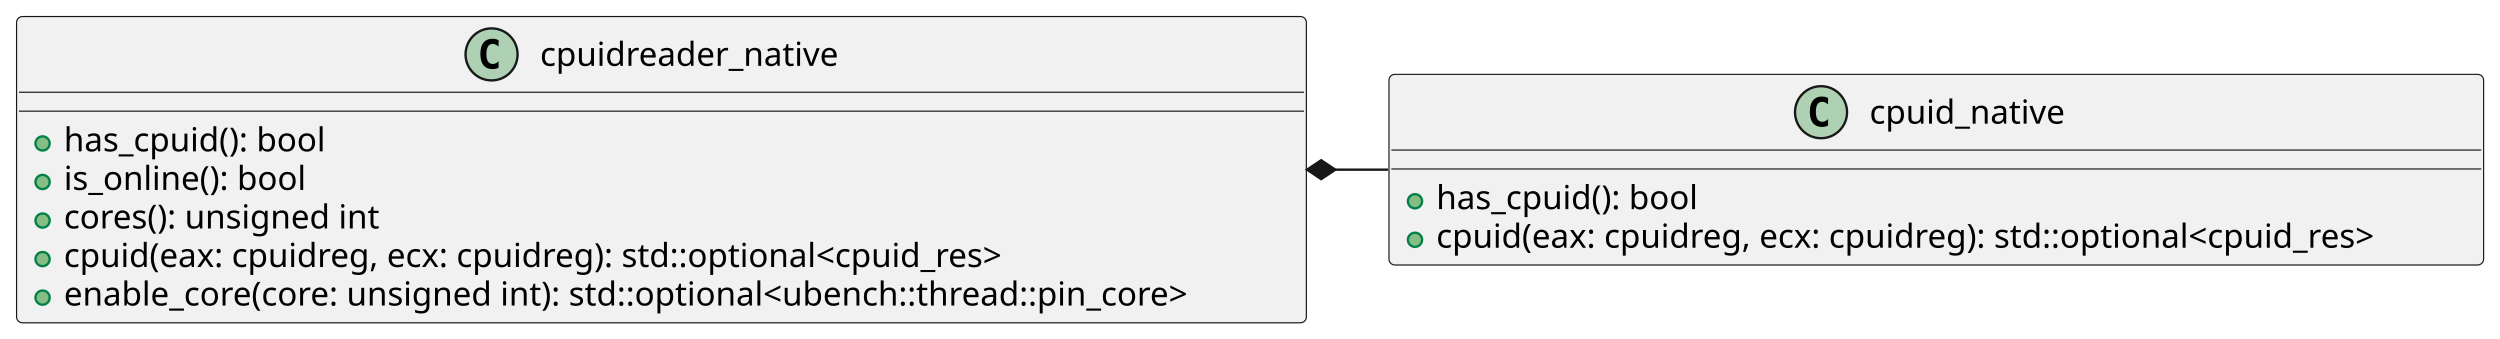
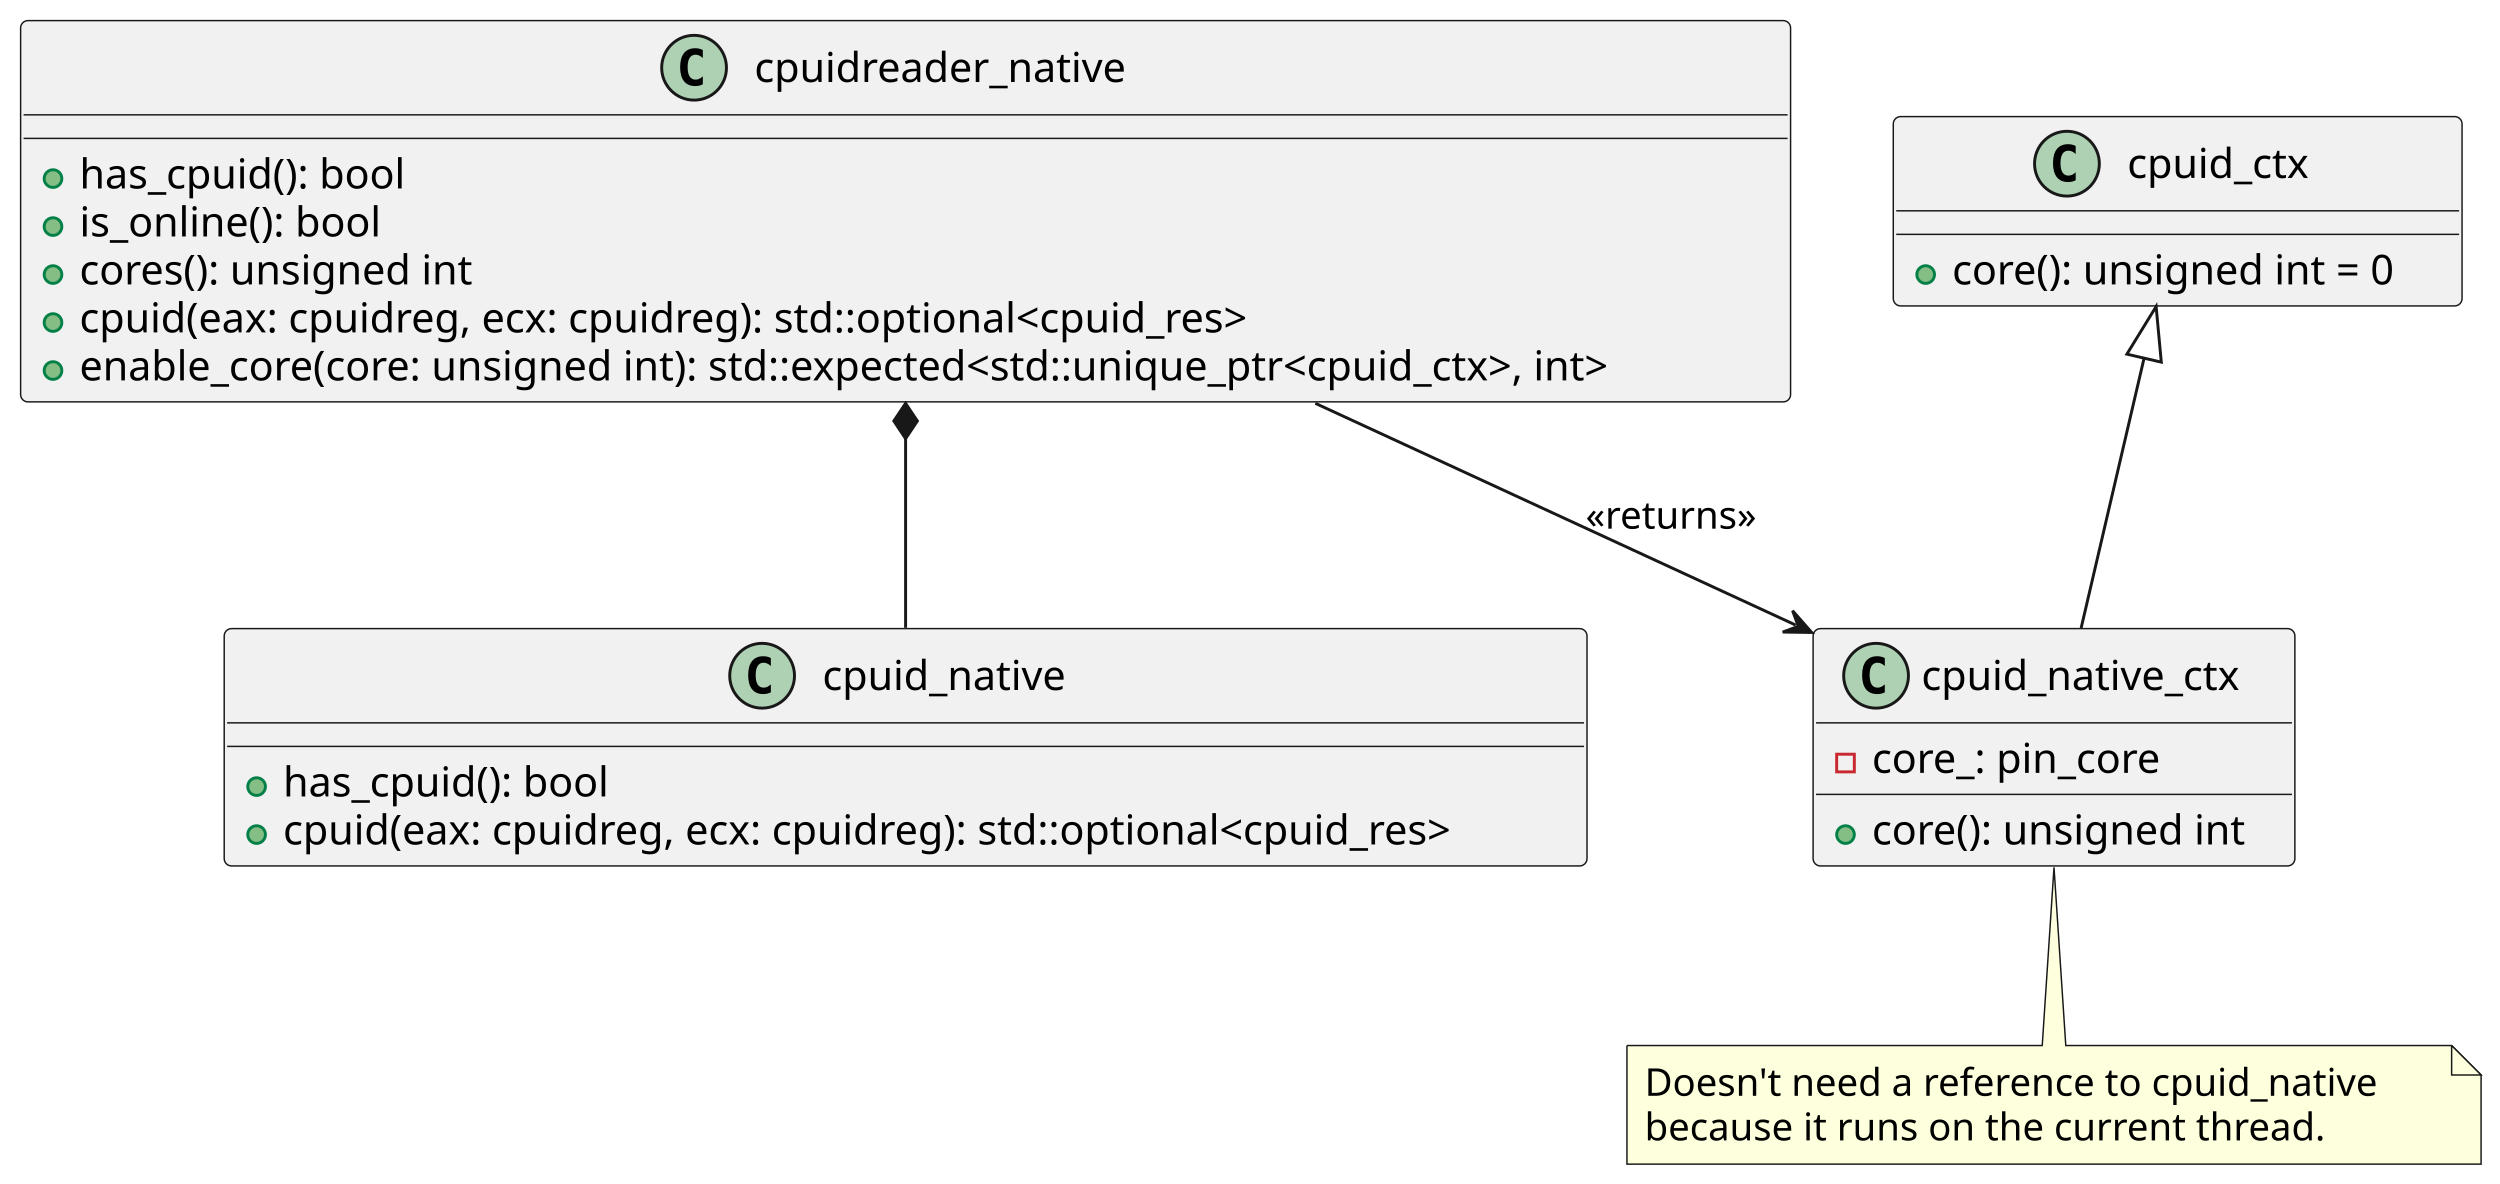
- <svg xmlns="http://www.w3.org/2000/svg" contentStyleType="text/css" data-diagram-type="CLASS" height="143px" preserveAspectRatio="none" style="width:1057px;height:143px;background:#FFFFFF;" version="1.1" viewBox="0 0 1057 143" width="1057px" zoomAndPan="magnify">
+ <svg xmlns="http://www.w3.org/2000/svg" contentStyleType="text/css" data-diagram-type="CLASS" height="402px" preserveAspectRatio="none" style="width:849px;height:402px;background:#FFFFFF;" version="1.1" viewBox="0 0 849 402" width="849px" zoomAndPan="magnify">
  <defs />
  <g>
    <g class="entity" data-entity="cpuid_native" data-source-line="1" data-uid="ent0002" id="entity_cpuid_native">
-       <rect fill="#F1F1F1" height="80.594" rx="2.5" ry="2.5" style="stroke:#181818;stroke-width:0.5;" width="462.81" x="587.26" y="31.44" />
-       <ellipse cx="769.933" cy="47.44" fill="#ADD1B2" rx="11" ry="11" style="stroke:#181818;stroke-width:1;" />
-       <path d="M772.902,53.081 Q772.324,53.377 771.683,53.518 Q771.043,53.674 770.34,53.674 Q767.84,53.674 766.511,52.034 Q765.199,50.377 765.199,47.252 Q765.199,44.127 766.511,42.471 Q767.84,40.815 770.34,40.815 Q771.043,40.815 771.683,40.971 Q772.34,41.127 772.902,41.424 L772.902,44.143 Q772.277,43.565 771.683,43.299 Q771.09,43.018 770.465,43.018 Q769.121,43.018 768.433,44.096 Q767.746,45.159 767.746,47.252 Q767.746,49.346 768.433,50.424 Q769.121,51.487 770.465,51.487 Q771.09,51.487 771.683,51.221 Q772.277,50.94 772.902,50.362 L772.902,53.081 Z " fill="#000000" />
-       <text fill="#000000" font-family="sans-serif" font-size="14" lengthAdjust="spacing" textLength="88.963" x="790.433" y="52.287">cpuid_native</text>
-       <line style="stroke:#181818;stroke-width:0.5;" x1="588.26" x2="1049.07" y1="63.44" y2="63.44" />
-       <line style="stroke:#181818;stroke-width:0.5;" x1="588.26" x2="1049.07" y1="71.44" y2="71.44" />
-       <ellipse cx="598.26" cy="85.088" fill="#84BE84" rx="3" ry="3" style="stroke:#038048;stroke-width:1;" />
-       <text fill="#000000" font-family="sans-serif" font-size="14" lengthAdjust="spacing" textLength="119.978" x="607.26" y="88.435">has_cpuid(): bool</text>
-       <ellipse cx="598.26" cy="101.385" fill="#84BE84" rx="3" ry="3" style="stroke:#038048;stroke-width:1;" />
-       <text fill="#000000" font-family="sans-serif" font-size="14" lengthAdjust="spacing" textLength="436.81" x="607.26" y="104.732">cpuid(eax: cpuidreg, ecx: cpuidreg): std::optional&lt;cpuid_res&gt;</text>
+       <rect fill="#F1F1F1" height="80.594" rx="2.5" ry="2.5" style="stroke:#181818;stroke-width:0.5;" width="462.81" x="76.14" y="213.48" />
+       <ellipse cx="258.813" cy="229.48" fill="#ADD1B2" rx="11" ry="11" style="stroke:#181818;stroke-width:1;" />
+       <path d="M261.782,235.121 Q261.204,235.417 260.563,235.558 Q259.923,235.714 259.22,235.714 Q256.72,235.714 255.392,234.074 Q254.079,232.417 254.079,229.292 Q254.079,226.167 255.392,224.511 Q256.72,222.855 259.22,222.855 Q259.923,222.855 260.563,223.011 Q261.22,223.167 261.782,223.464 L261.782,226.183 Q261.157,225.605 260.563,225.339 Q259.97,225.058 259.345,225.058 Q258.001,225.058 257.313,226.136 Q256.626,227.199 256.626,229.292 Q256.626,231.386 257.313,232.464 Q258.001,233.527 259.345,233.527 Q259.97,233.527 260.563,233.261 Q261.157,232.98 261.782,232.402 L261.782,235.121 Z " fill="#000000" />
+       <text fill="#000000" font-family="sans-serif" font-size="14" lengthAdjust="spacing" textLength="88.963" x="279.313" y="234.327">cpuid_native</text>
+       <line style="stroke:#181818;stroke-width:0.5;" x1="77.14" x2="537.95" y1="245.48" y2="245.48" />
+       <line style="stroke:#181818;stroke-width:0.5;" x1="77.14" x2="537.95" y1="253.48" y2="253.48" />
+       <ellipse cx="87.14" cy="267.128" fill="#84BE84" rx="3" ry="3" style="stroke:#038048;stroke-width:1;" />
+       <text fill="#000000" font-family="sans-serif" font-size="14" lengthAdjust="spacing" textLength="119.978" x="96.14" y="270.475">has_cpuid(): bool</text>
+       <ellipse cx="87.14" cy="283.425" fill="#84BE84" rx="3" ry="3" style="stroke:#038048;stroke-width:1;" />
+       <text fill="#000000" font-family="sans-serif" font-size="14" lengthAdjust="spacing" textLength="436.81" x="96.14" y="286.772">cpuid(eax: cpuidreg, ecx: cpuidreg): std::optional&lt;cpuid_res&gt;</text>
    </g>
-     <g class="entity" data-entity="cpuidreader_native" data-source-line="6" data-uid="ent0003" id="entity_cpuidreader_native">
-       <rect fill="#F1F1F1" height="129.484" rx="2.5" ry="2.5" style="stroke:#181818;stroke-width:0.5;" width="545.333" x="7" y="7" />
-       <ellipse cx="207.833" cy="23" fill="#ADD1B2" rx="11" ry="11" style="stroke:#181818;stroke-width:1;" />
-       <path d="M210.802,28.641 Q210.224,28.938 209.583,29.078 Q208.942,29.234 208.239,29.234 Q205.739,29.234 204.411,27.594 Q203.099,25.938 203.099,22.812 Q203.099,19.688 204.411,18.031 Q205.739,16.375 208.239,16.375 Q208.942,16.375 209.583,16.531 Q210.239,16.688 210.802,16.984 L210.802,19.703 Q210.177,19.125 209.583,18.859 Q208.989,18.578 208.364,18.578 Q207.02,18.578 206.333,19.656 Q205.645,20.719 205.645,22.812 Q205.645,24.906 206.333,25.984 Q207.02,27.047 208.364,27.047 Q208.989,27.047 209.583,26.781 Q210.177,26.5 210.802,25.922 L210.802,28.641 Z " fill="#000000" />
-       <text fill="#000000" font-family="sans-serif" font-size="14" lengthAdjust="spacing" textLength="135.167" x="228.333" y="27.847">cpuidreader_native</text>
-       <line style="stroke:#181818;stroke-width:0.5;" x1="8" x2="551.333" y1="39" y2="39" />
-       <line style="stroke:#181818;stroke-width:0.5;" x1="8" x2="551.333" y1="47" y2="47" />
+     <g class="entity" data-entity="cpuid_ctx" data-source-line="6" data-uid="ent0003" id="entity_cpuid_ctx">
+       <rect fill="#F1F1F1" height="64.297" rx="2.5" ry="2.5" style="stroke:#181818;stroke-width:0.5;" width="193.152" x="642.96" y="39.59" />
+       <ellipse cx="701.934" cy="55.59" fill="#ADD1B2" rx="11" ry="11" style="stroke:#181818;stroke-width:1;" />
+       <path d="M704.902,61.231 Q704.324,61.528 703.684,61.668 Q703.043,61.824 702.34,61.824 Q699.84,61.824 698.512,60.184 Q697.199,58.528 697.199,55.403 Q697.199,52.278 698.512,50.621 Q699.84,48.965 702.34,48.965 Q703.043,48.965 703.684,49.121 Q704.34,49.278 704.902,49.574 L704.902,52.293 Q704.277,51.715 703.684,51.449 Q703.09,51.168 702.465,51.168 Q701.121,51.168 700.434,52.246 Q699.746,53.309 699.746,55.403 Q699.746,57.496 700.434,58.574 Q701.121,59.637 702.465,59.637 Q703.09,59.637 703.684,59.371 Q704.277,59.09 704.902,58.512 L704.902,61.231 Z " fill="#000000" />
+       <text fill="#000000" font-family="sans-serif" font-size="14" lengthAdjust="spacing" textLength="66.705" x="722.434" y="60.437">cpuid_ctx</text>
+       <line style="stroke:#181818;stroke-width:0.5;" x1="643.96" x2="835.112" y1="71.59" y2="71.59" />
+       <line style="stroke:#181818;stroke-width:0.5;" x1="643.96" x2="835.112" y1="79.59" y2="79.59" />
+       <ellipse cx="653.96" cy="93.238" fill="#84BE84" rx="3" ry="3" style="stroke:#038048;stroke-width:1;" />
+       <text fill="#000000" font-family="sans-serif" font-size="14" lengthAdjust="spacing" textLength="167.152" x="662.96" y="96.585">core(): unsigned int = 0</text>
+     </g>
+     <g class="entity" data-entity="cpuid_native_ctx" data-source-line="10" data-uid="ent0004" id="entity_cpuid_native_ctx">
+       <rect fill="#F1F1F1" height="80.594" rx="2.5" ry="2.5" style="stroke:#181818;stroke-width:0.5;" width="163.614" x="615.73" y="213.48" />
+       <ellipse cx="637.111" cy="229.48" fill="#ADD1B2" rx="11" ry="11" style="stroke:#181818;stroke-width:1;" />
+       <path d="M640.08,235.121 Q639.501,235.417 638.861,235.558 Q638.22,235.714 637.517,235.714 Q635.017,235.714 633.689,234.074 Q632.376,232.417 632.376,229.292 Q632.376,226.167 633.689,224.511 Q635.017,222.855 637.517,222.855 Q638.22,222.855 638.861,223.011 Q639.517,223.167 640.08,223.464 L640.08,226.183 Q639.455,225.605 638.861,225.339 Q638.267,225.058 637.642,225.058 Q636.298,225.058 635.611,226.136 Q634.923,227.199 634.923,229.292 Q634.923,231.386 635.611,232.464 Q636.298,233.527 637.642,233.527 Q638.267,233.527 638.861,233.261 Q639.455,232.98 640.08,232.402 L640.08,235.121 Z " fill="#000000" />
+       <text fill="#000000" font-family="sans-serif" font-size="14" lengthAdjust="spacing" textLength="117.435" x="652.529" y="234.327">cpuid_native_ctx</text>
+       <line style="stroke:#181818;stroke-width:0.5;" x1="616.73" x2="778.344" y1="245.48" y2="245.48" />
+       <rect fill="none" height="6" style="stroke:#C82930;stroke-width:1;" width="6" x="623.73" y="256.128" />
+       <text fill="#000000" font-family="sans-serif" font-size="14" lengthAdjust="spacing" textLength="106.08" x="635.73" y="262.475">core_: pin_core</text>
+       <line style="stroke:#181818;stroke-width:0.5;" x1="616.73" x2="778.344" y1="269.777" y2="269.777" />
+       <ellipse cx="626.73" cy="283.425" fill="#84BE84" rx="3" ry="3" style="stroke:#038048;stroke-width:1;" />
+       <text fill="#000000" font-family="sans-serif" font-size="14" lengthAdjust="spacing" textLength="137.614" x="635.73" y="286.772">core(): unsigned int</text>
+     </g>
+     <g class="entity" data-entity="GMN5" data-source-line="15" data-uid="ent0006" id="entity_GMN5">
+       <path d="M552.51,355.07 L552.51,395.336 A0,0 0 0 0 552.51,395.336 L842.574,395.336 A0,0 0 0 0 842.574,395.336 L842.574,365.07 L832.574,355.07 L701.54,355.07 L697.54,294.55 L693.54,355.07 L552.51,355.07 A0,0 0 0 0 552.51,355.07" fill="#FEFFDD" style="stroke:#181818;stroke-width:0.5;" />
+       <path d="M832.574,355.07 L832.574,365.07 L842.574,365.07 L832.574,355.07" fill="#FEFFDD" style="stroke:#181818;stroke-width:0.5;" />
+       <text fill="#000000" font-family="sans-serif" font-size="13" lengthAdjust="spacing" textLength="269.065" x="558.51" y="372.137">Doesn't need a reference to cpuid_native</text>
+       <text fill="#000000" font-family="sans-serif" font-size="13" lengthAdjust="spacing" textLength="248.441" x="558.51" y="387.27">because it runs on the current thread.</text>
+     </g>
+     <g class="entity" data-entity="cpuidreader_native" data-source-line="21" data-uid="ent0009" id="entity_cpuidreader_native">
+       <rect fill="#F1F1F1" height="129.484" rx="2.5" ry="2.5" style="stroke:#181818;stroke-width:0.5;" width="601.08" x="7" y="7" />
+       <ellipse cx="235.707" cy="23" fill="#ADD1B2" rx="11" ry="11" style="stroke:#181818;stroke-width:1;" />
+       <path d="M238.675,28.641 Q238.097,28.938 237.457,29.078 Q236.816,29.234 236.113,29.234 Q233.613,29.234 232.285,27.594 Q230.972,25.938 230.972,22.812 Q230.972,19.688 232.285,18.031 Q233.613,16.375 236.113,16.375 Q236.816,16.375 237.457,16.531 Q238.113,16.688 238.675,16.984 L238.675,19.703 Q238.05,19.125 237.457,18.859 Q236.863,18.578 236.238,18.578 Q234.894,18.578 234.207,19.656 Q233.519,20.719 233.519,22.812 Q233.519,24.906 234.207,25.984 Q234.894,27.047 236.238,27.047 Q236.863,27.047 237.457,26.781 Q238.05,26.5 238.675,25.922 L238.675,28.641 Z " fill="#000000" />
+       <text fill="#000000" font-family="sans-serif" font-size="14" lengthAdjust="spacing" textLength="135.167" x="256.207" y="27.847">cpuidreader_native</text>
+       <line style="stroke:#181818;stroke-width:0.5;" x1="8" x2="607.08" y1="39" y2="39" />
+       <line style="stroke:#181818;stroke-width:0.5;" x1="8" x2="607.08" y1="47" y2="47" />
      <ellipse cx="18" cy="60.648" fill="#84BE84" rx="3" ry="3" style="stroke:#038048;stroke-width:1;" />
      <text fill="#000000" font-family="sans-serif" font-size="14" lengthAdjust="spacing" textLength="119.978" x="27" y="63.995">has_cpuid(): bool</text>
      <ellipse cx="18" cy="76.945" fill="#84BE84" rx="3" ry="3" style="stroke:#038048;stroke-width:1;" />
      <text fill="#000000" font-family="sans-serif" font-size="14" lengthAdjust="spacing" textLength="110.886" x="27" y="80.292">is_online(): bool</text>
      <ellipse cx="18" cy="93.242" fill="#84BE84" rx="3" ry="3" style="stroke:#038048;stroke-width:1;" />
      <text fill="#000000" font-family="sans-serif" font-size="14" lengthAdjust="spacing" textLength="144.908" x="27" y="96.589">cores(): unsigned int</text>
      <ellipse cx="18" cy="109.539" fill="#84BE84" rx="3" ry="3" style="stroke:#038048;stroke-width:1;" />
      <text fill="#000000" font-family="sans-serif" font-size="14" lengthAdjust="spacing" textLength="436.81" x="27" y="112.886">cpuid(eax: cpuidreg, ecx: cpuidreg): std::optional&lt;cpuid_res&gt;</text>
      <ellipse cx="18" cy="125.836" fill="#84BE84" rx="3" ry="3" style="stroke:#038048;stroke-width:1;" />
-       <text fill="#000000" font-family="sans-serif" font-size="14" lengthAdjust="spacing" textLength="519.333" x="27" y="129.183">enable_core(core: unsigned int): std::optional&lt;ubench::thread::pin_core&gt;</text>
+       <text fill="#000000" font-family="sans-serif" font-size="14" lengthAdjust="spacing" textLength="575.08" x="27" y="129.183">enable_core(core: unsigned int): std::expected&lt;std::unique_ptr&lt;cpuid_ctx&gt;, int&gt;</text>
    </g>
-     <g class="link" data-entity-1="cpuidreader_native" data-entity-2="cpuid_native" data-source-line="14" data-uid="lnk4" id="link_cpuidreader_native_cpuid_native">
-       <path codeLine="14" d="M564.59,71.74 C576.02,71.74 575.45,71.74 586.89,71.74" fill="none" id="cpuidreader_native-backto-cpuid_native" style="stroke:#181818;stroke-width:1;" />
-       <polygon fill="#181818" points="552.59,71.74,558.59,75.74,564.59,71.74,558.59,67.74,552.59,71.74" style="stroke:#181818;stroke-width:1;" />
+     <g class="link" data-entity-1="cpuid_ctx" data-entity-2="cpuid_native_ctx" data-source-line="19" data-uid="lnk8" id="link_cpuid_ctx_cpuid_native_ctx">
+       <path codeLine="19" d="M728.132,121.63 C721.062,151.95 714.41,180.48 706.75,213.29" fill="none" id="cpuid_ctx-backto-cpuid_native_ctx" style="stroke:#181818;stroke-width:1;" />
+       <polygon fill="none" points="732.22,104.1,722.289,120.267,733.976,122.992,732.22,104.1" style="stroke:#181818;stroke-width:1;" />
+     </g>
+     <g class="link" data-entity-1="cpuidreader_native" data-entity-2="cpuid_native" data-source-line="29" data-uid="lnk10" id="link_cpuidreader_native_cpuid_native">
+       <path codeLine="29" d="M307.54,148.97 C307.54,174.42 307.54,190.87 307.54,213.21" fill="none" id="cpuidreader_native-backto-cpuid_native" style="stroke:#181818;stroke-width:1;" />
+       <polygon fill="#181818" points="307.54,136.97,303.54,142.97,307.54,148.97,311.54,142.97,307.54,136.97" style="stroke:#181818;stroke-width:1;" />
+     </g>
+     <g class="link" data-entity-1="cpuidreader_native" data-entity-2="cpuid_native_ctx" data-source-line="30" data-uid="lnk11" id="link_cpuidreader_native_cpuid_native_ctx">
+       <path codeLine="30" d="M446.69,136.97 C503.13,163.03 560.932,189.715 609.802,212.275" fill="none" id="cpuidreader_native-to-cpuid_native_ctx" style="stroke:#181818;stroke-width:1;" />
+       <polygon fill="#181818" points="615.25,214.79,608.755,207.386,610.71,212.694,605.402,214.649,615.25,214.79" style="stroke:#181818;stroke-width:1;" />
+       <text fill="#000000" font-family="sans-serif" font-size="13" lengthAdjust="spacing" textLength="62.943" x="538.47" y="179.547">«returns»</text>
    </g>
  </g>
</svg>
